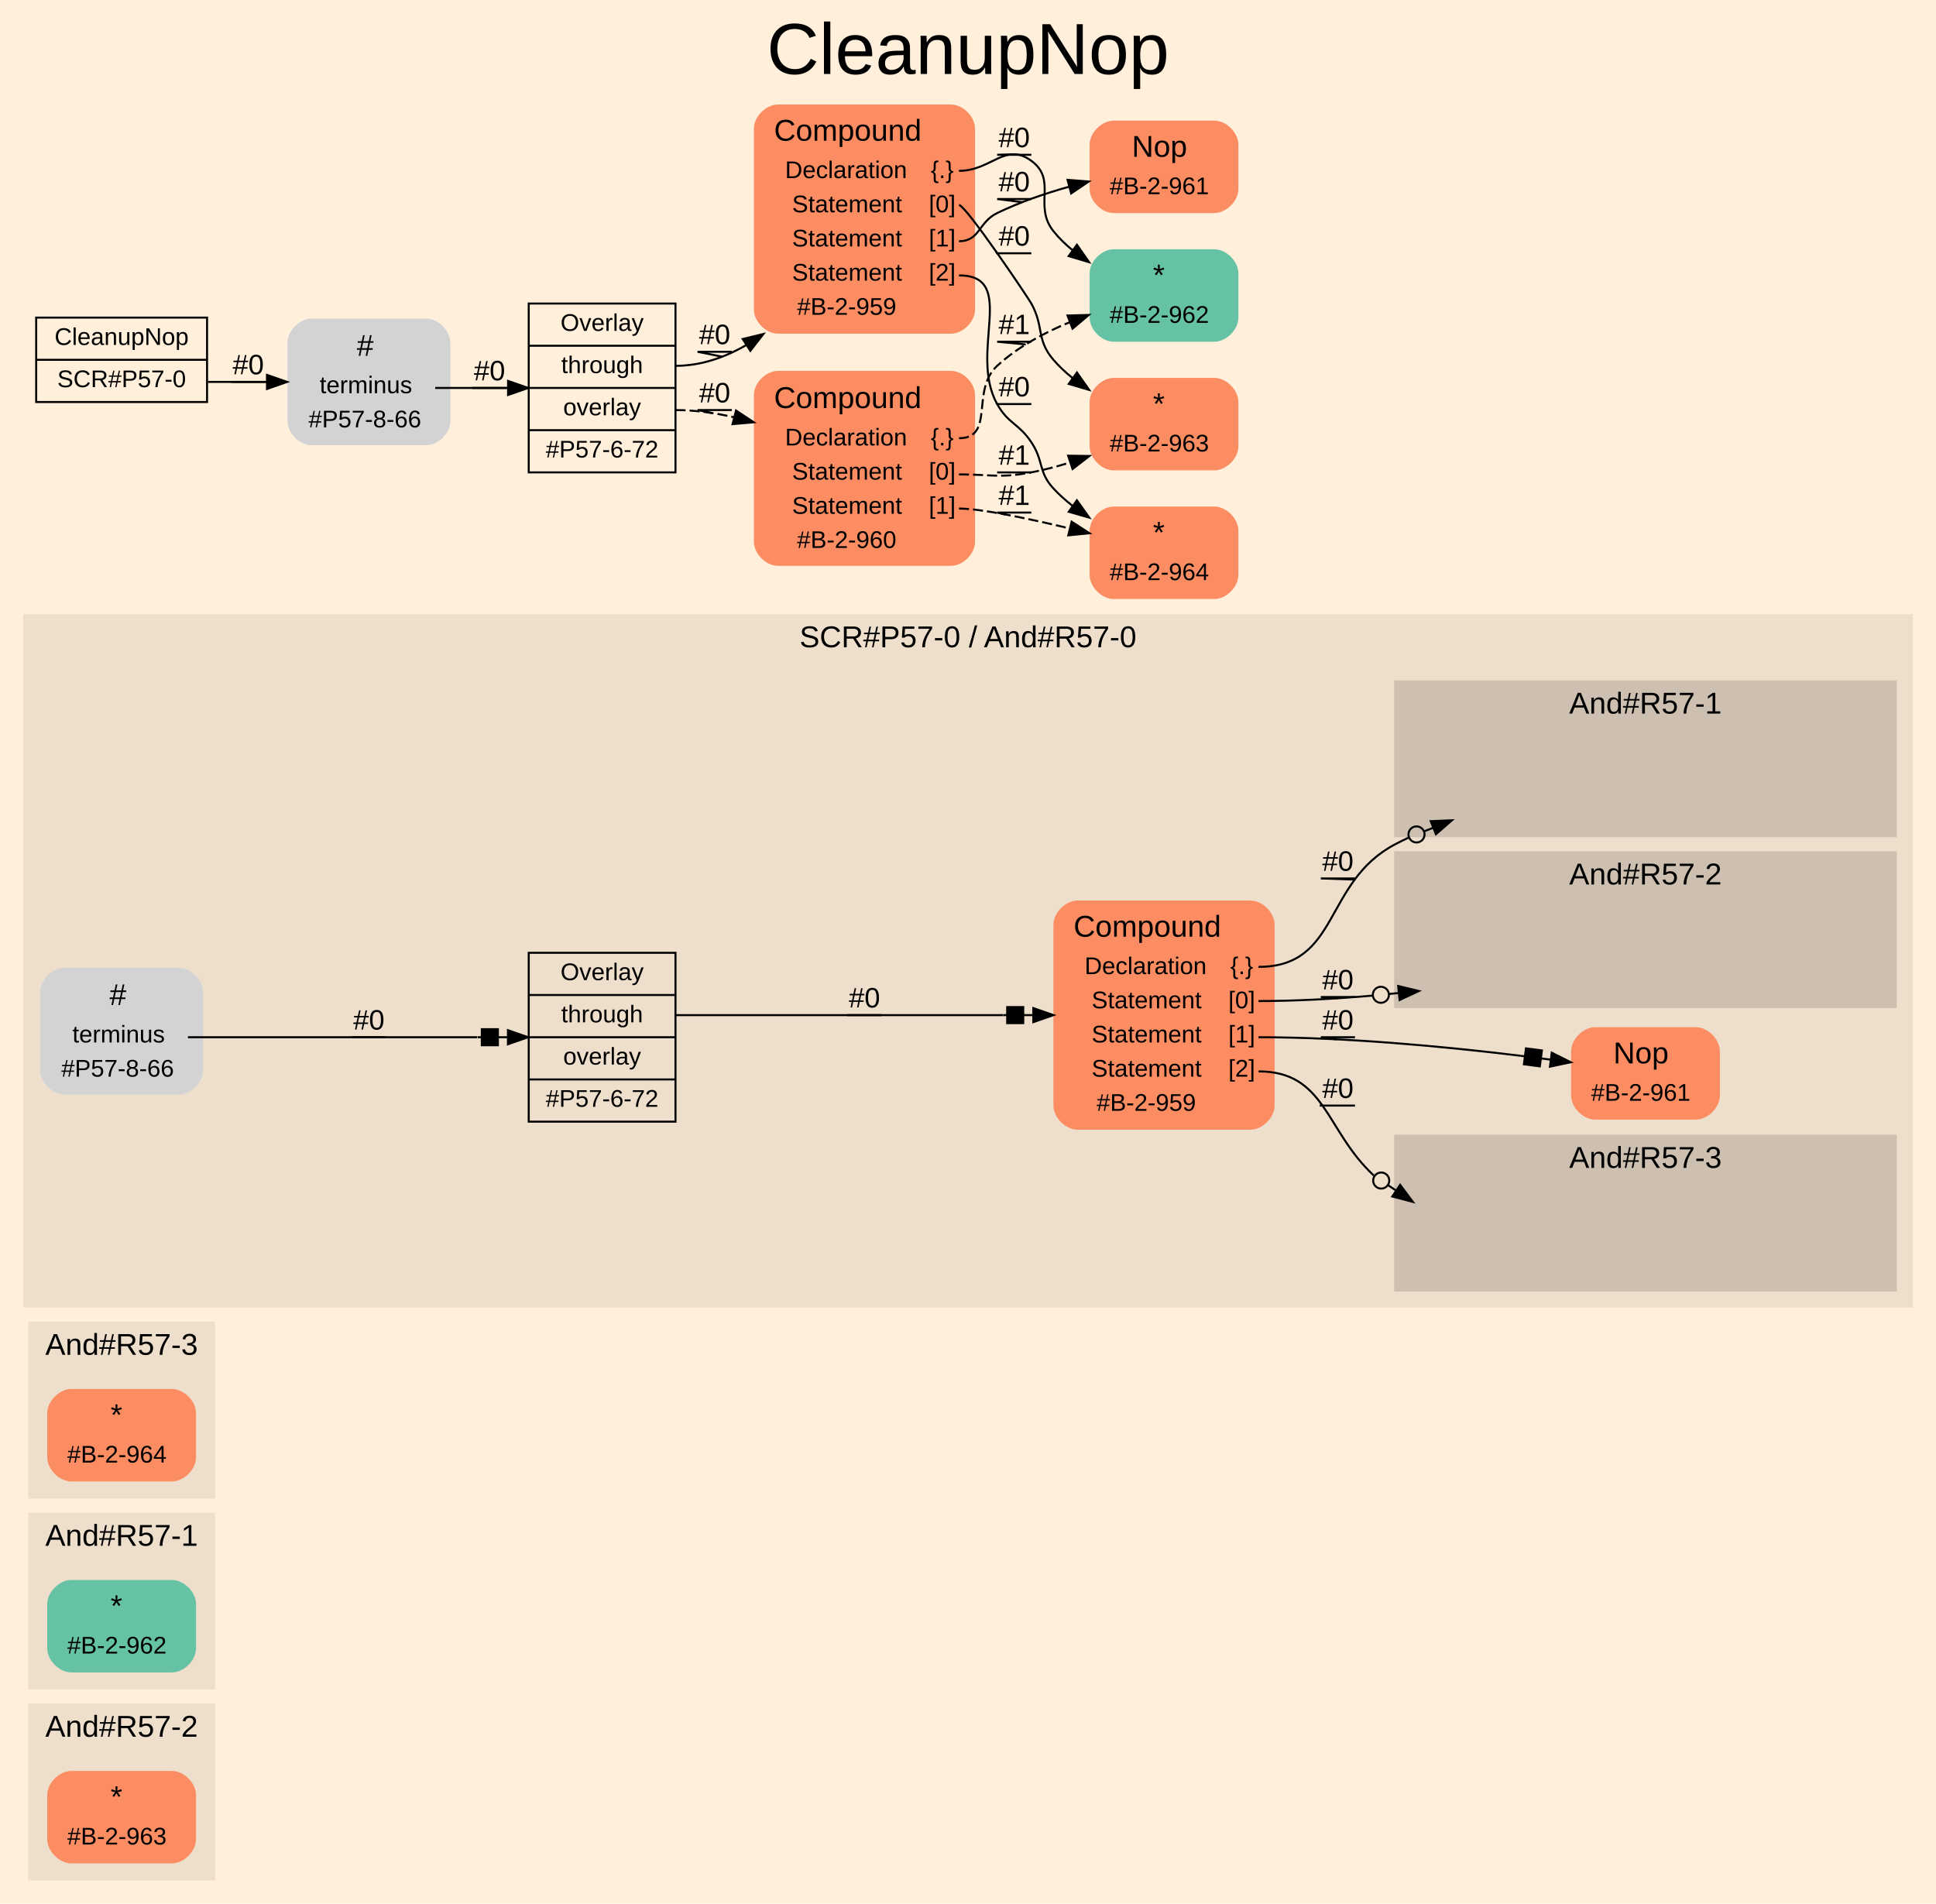
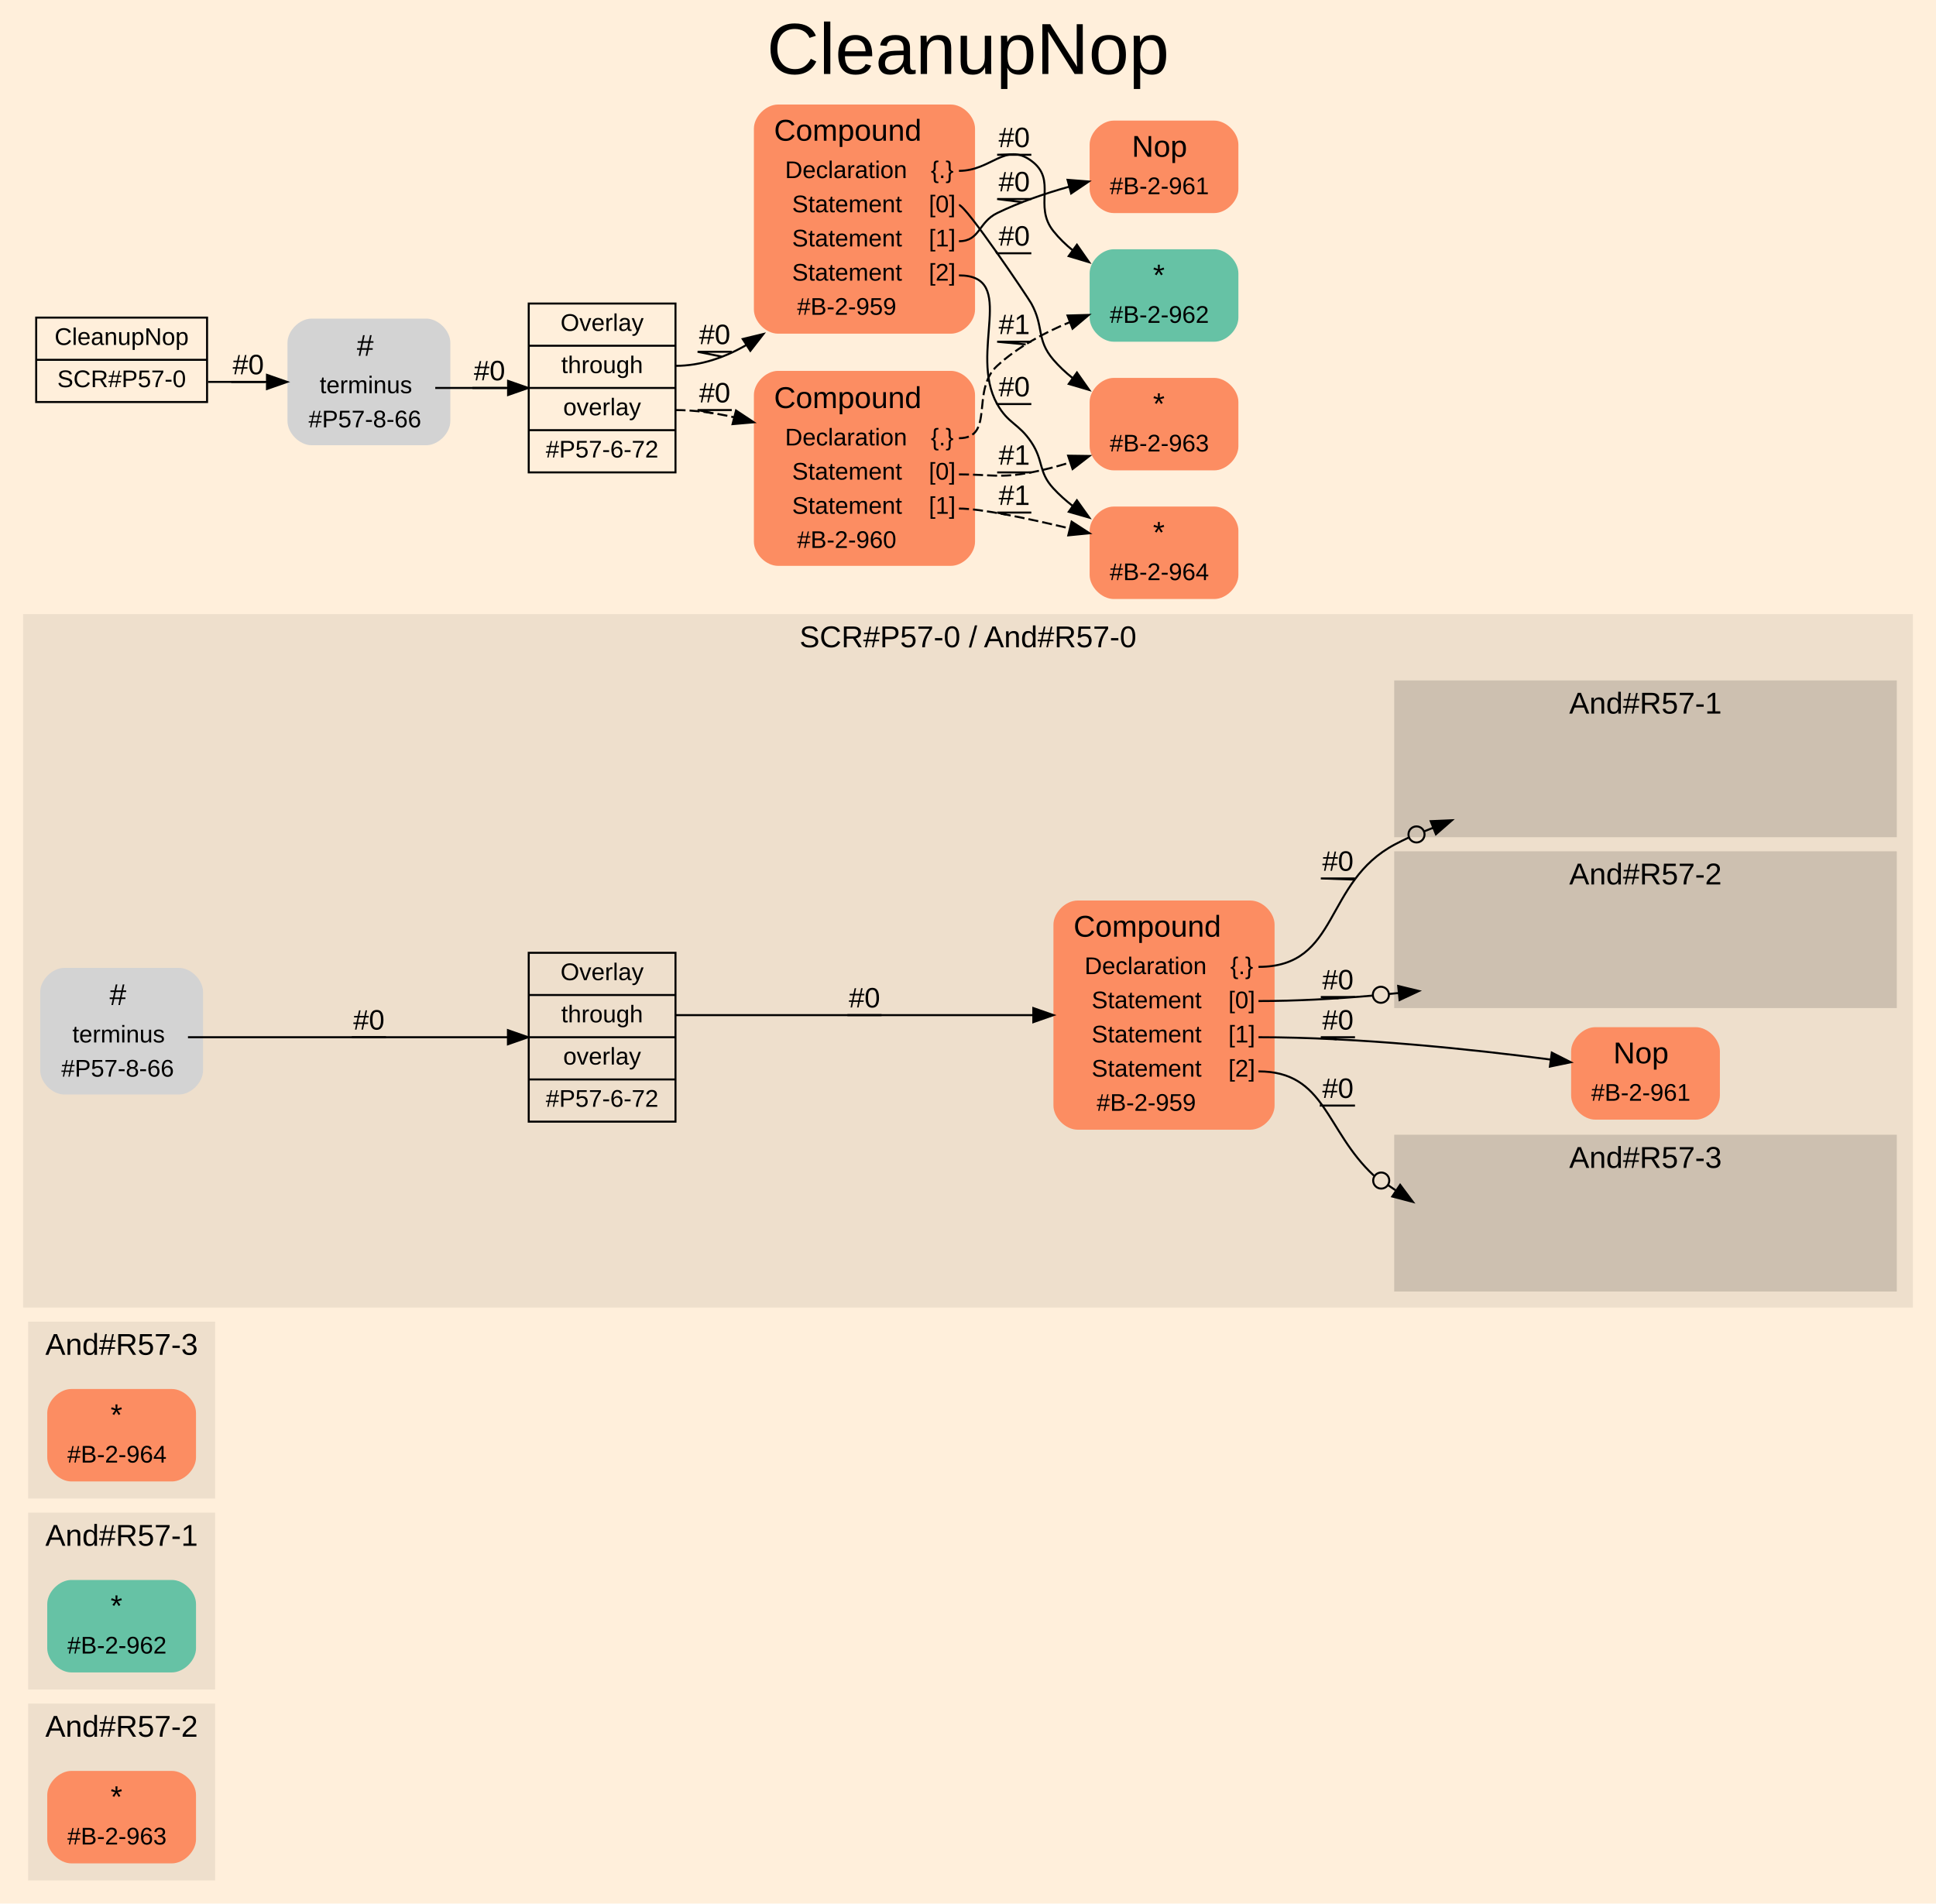
<svg xmlns="http://www.w3.org/2000/svg" width="963pt" height="947pt" viewBox="0.00 0.00 963.00 947.00">
  <g id="graph0" class="graph" transform="scale(1 1) rotate(0) translate(4 943)">
    <polygon fill="#ffefdb" stroke="transparent" points="-4,4 -4,-943 959,-943 959,4 -4,4" />
    <text text-anchor="middle" x="477.5" y="-906.2" font-family="Arial" font-size="36.00" fill="#000000">CleanupNop</text>
    <g id="clust1" class="cluster">
      <polygon fill="#eedfcc" stroke="#eedfcc" points="10.5,-8 10.5,-95 102.5,-95 102.5,-8 10.5,-8" />
      <text text-anchor="middle" x="56.5" y="-79" font-family="Arial" font-size="15.00" fill="#000000">And#R57-2</text>
    </g>
    <g id="clust2" class="cluster">
      <polygon fill="#eedfcc" stroke="#eedfcc" points="10.5,-103 10.5,-190 102.5,-190 102.5,-103 10.5,-103" />
      <text text-anchor="middle" x="56.5" y="-174" font-family="Arial" font-size="15.00" fill="#000000">And#R57-1</text>
    </g>
    <g id="clust3" class="cluster">
      <polygon fill="#eedfcc" stroke="#eedfcc" points="10.5,-198 10.5,-285 102.5,-285 102.5,-198 10.5,-198" />
      <text text-anchor="middle" x="56.5" y="-269" font-family="Arial" font-size="15.00" fill="#000000">And#R57-3</text>
    </g>
    <g id="clust4" class="cluster">
      <polygon fill="#eedfcc" stroke="#eedfcc" points="8,-293 8,-637 947,-637 947,-293 8,-293" />
      <text text-anchor="middle" x="477.5" y="-621" font-family="Arial" font-size="15.00" fill="#000000">SCR#P57-0 / And#R57-0</text>
    </g>
    <g id="clust5" class="cluster">
      <polygon fill="#cdc0b0" stroke="#cdc0b0" points="690,-527 690,-604 939,-604 939,-527 690,-527" />
      <text text-anchor="middle" x="814.5" y="-588" font-family="Arial" font-size="15.00" fill="#000000">And#R57-1</text>
    </g>
    <g id="clust6" class="cluster">
      <polygon fill="#cdc0b0" stroke="#cdc0b0" points="690,-442 690,-519 939,-519 939,-442 690,-442" />
      <text text-anchor="middle" x="814.5" y="-503" font-family="Arial" font-size="15.00" fill="#000000">And#R57-2</text>
    </g>
    <g id="clust7" class="cluster">
      <polygon fill="#cdc0b0" stroke="#cdc0b0" points="690,-301 690,-378 939,-378 939,-301 690,-301" />
      <text text-anchor="middle" x="814.5" y="-362" font-family="Arial" font-size="15.00" fill="#000000">And#R57-3</text>
    </g>
    <g id="node1" class="node">
      <path fill="#fc8d62" stroke="transparent" d="M81.5,-62C81.5,-62 31.5,-62 31.5,-62 25.5,-62 19.5,-56 19.5,-50 19.5,-50 19.5,-28 19.5,-28 19.5,-22 25.5,-16 31.5,-16 31.5,-16 81.5,-16 81.5,-16 87.5,-16 93.5,-22 93.5,-28 93.5,-28 93.5,-50 93.5,-50 93.5,-56 87.5,-62 81.5,-62" />
      <text text-anchor="start" x="51" y="-44" font-family="Arial" font-size="15.00" fill="#000000">*</text>
      <text text-anchor="start" x="29.5" y="-25.4" font-family="Arial" font-size="12.00" fill="#000000">#B-2-963</text>
    </g>
    <g id="node2" class="node">
      <path fill="#66c2a5" stroke="transparent" d="M81.5,-157C81.5,-157 31.5,-157 31.5,-157 25.5,-157 19.5,-151 19.5,-145 19.5,-145 19.5,-123 19.5,-123 19.5,-117 25.5,-111 31.5,-111 31.5,-111 81.5,-111 81.5,-111 87.5,-111 93.5,-117 93.5,-123 93.5,-123 93.5,-145 93.5,-145 93.5,-151 87.5,-157 81.5,-157" />
      <text text-anchor="start" x="51" y="-139" font-family="Arial" font-size="15.00" fill="#000000">*</text>
      <text text-anchor="start" x="29.5" y="-120.4" font-family="Arial" font-size="12.00" fill="#000000">#B-2-962</text>
    </g>
    <g id="node3" class="node">
      <path fill="#fc8d62" stroke="transparent" d="M81.5,-252C81.5,-252 31.5,-252 31.5,-252 25.5,-252 19.5,-246 19.5,-240 19.5,-240 19.5,-218 19.5,-218 19.5,-212 25.5,-206 31.5,-206 31.5,-206 81.5,-206 81.5,-206 87.5,-206 93.5,-212 93.5,-218 93.5,-218 93.5,-240 93.5,-240 93.5,-246 87.5,-252 81.5,-252" />
      <text text-anchor="start" x="51" y="-234" font-family="Arial" font-size="15.00" fill="#000000">*</text>
      <text text-anchor="start" x="29.5" y="-215.4" font-family="Arial" font-size="12.00" fill="#000000">#B-2-964</text>
    </g>
    <g id="node4" class="node">
+       <path fill="#d3d3d3" stroke="transparent" d="M85,-461.5C85,-461.5 28,-461.5 28,-461.5 22,-461.5 16,-455.5 16,-449.5 16,-449.5 16,-410.5 16,-410.5 16,-404.5 22,-398.5 28,-398.5 28,-398.5 85,-398.5 85,-398.5 91,-398.5 97,-404.5 97,-410.5 97,-410.5 97,-449.5 97,-449.5 97,-455.5 91,-461.5 85,-461.5" />
+       <text text-anchor="start" x="50.5" y="-443" font-family="Arial" font-size="15.00" fill="#000000">#</text>
+       <text text-anchor="start" x="32" y="-424.4" font-family="Arial" font-size="12.00" fill="#000000">terminus</text>
+       <text text-anchor="start" x="26.5" y="-407.4" font-family="Arial" font-size="12.00" fill="#000000">#P57-8-66</text>
+     </g>
+     <g id="node6" class="node">
+       <polygon fill="#eedfcc" stroke="#000000" points="259,-385 259,-469 332,-469 332,-385 259,-385" />
+       <text text-anchor="middle" x="295.5" y="-455.4" font-family="Arial" font-size="12.00" fill="#000000">Overlay</text>
+       <polyline fill="none" stroke="#000000" points="259,-448 332,-448 " />
+       <text text-anchor="middle" x="295.5" y="-434.4" font-family="Arial" font-size="12.00" fill="#000000">through</text>
+       <polyline fill="none" stroke="#000000" points="259,-427 332,-427 " />
+       <text text-anchor="middle" x="295.5" y="-413.4" font-family="Arial" font-size="12.00" fill="#000000">overlay</text>
+       <polyline fill="none" stroke="#000000" points="259,-406 332,-406 " />
+       <text text-anchor="middle" x="295.5" y="-392.4" font-family="Arial" font-size="12.00" fill="#000000">#P57-6-72</text>
+     </g>
+     <g id="edge1" class="edge">
+       <path fill="none" stroke="#000000" d="M89.5,-427C144.065,-427 206.76,-427 248.513,-427" />
+       <polygon fill="#000000" stroke="#000000" points="248.66,-430.5 258.66,-427 248.66,-423.5 248.66,-430.5" />
+       <text text-anchor="middle" x="179.5" y="-430.8" font-family="Arial" font-size="14.00" fill="#000000">#0</text>
+       <polyline fill="none" stroke="#000000" points="188,-427 171,-427 179.632,-427 " />
+     </g>
+     <g id="node5" class="node">
      <path fill="#fc8d62" stroke="transparent" d="M839.5,-432C839.5,-432 789.5,-432 789.5,-432 783.5,-432 777.5,-426 777.5,-420 777.5,-420 777.5,-398 777.5,-398 777.5,-392 783.5,-386 789.5,-386 789.5,-386 839.5,-386 839.5,-386 845.5,-386 851.5,-392 851.5,-398 851.5,-398 851.5,-420 851.5,-420 851.5,-426 845.5,-432 839.5,-432" />
      <text text-anchor="start" x="798.5" y="-414" font-family="Arial" font-size="15.00" fill="#000000">Nop</text>
      <text text-anchor="start" x="787.5" y="-395.4" font-family="Arial" font-size="12.00" fill="#000000">#B-2-961</text>
    </g>
-     <g id="node5" class="node">
+     <g id="node7" class="node">
      <path fill="#fc8d62" stroke="transparent" d="M618,-495C618,-495 532,-495 532,-495 526,-495 520,-489 520,-483 520,-483 520,-393 520,-393 520,-387 526,-381 532,-381 532,-381 618,-381 618,-381 624,-381 630,-387 630,-393 630,-393 630,-483 630,-483 630,-489 624,-495 618,-495" />
      <text text-anchor="start" x="530" y="-477" font-family="Arial" font-size="15.00" fill="#000000">Compound</text>
      <text text-anchor="start" x="535.5" y="-458.4" font-family="Arial" font-size="12.00" fill="#000000">Declaration</text>
      <text text-anchor="start" x="608" y="-458.4" font-family="Arial" font-size="12.00" fill="#000000">{.}</text>
      <text text-anchor="start" x="539" y="-441.4" font-family="Arial" font-size="12.00" fill="#000000">Statement</text>
      <text text-anchor="start" x="607" y="-441.4" font-family="Arial" font-size="12.00" fill="#000000">[0]</text>
      <text text-anchor="start" x="539" y="-424.4" font-family="Arial" font-size="12.00" fill="#000000">Statement</text>
      <text text-anchor="start" x="607" y="-424.4" font-family="Arial" font-size="12.00" fill="#000000">[1]</text>
      <text text-anchor="start" x="539" y="-407.4" font-family="Arial" font-size="12.00" fill="#000000">Statement</text>
      <text text-anchor="start" x="607" y="-407.4" font-family="Arial" font-size="12.00" fill="#000000">[2]</text>
      <text text-anchor="start" x="541.5" y="-390.4" font-family="Arial" font-size="12.00" fill="#000000">#B-2-959</text>
    </g>
-     <g id="edge3" class="edge">
-       <path fill="none" stroke="#000000" d="M622,-427C665.727,-427 714.8,-422.339 752.454,-417.76" />
-       <polygon fill="#000000" stroke="#000000" points="767.864,-419.299 777.333,-414.548 766.967,-412.357 767.864,-419.299" />
-       <polyline fill="none" stroke="#000000" points="767.416,-415.828 762.457,-416.469 " />
-       <polygon fill="#000000" stroke="#000000" points="761.944,-412.502 762.969,-420.436 755.035,-421.46 754.01,-413.526 761.944,-412.502" />
-       <polyline fill="none" stroke="#000000" points="754.523,-417.493 752.539,-417.75 " />
+     <g id="edge2" class="edge">
+       <path fill="none" stroke="#000000" d="M332,-438C392.261,-438 460.927,-438 509.858,-438" />
+       <polygon fill="#000000" stroke="#000000" points="509.99,-441.5 519.99,-438 509.99,-434.5 509.99,-441.5" />
+       <text text-anchor="middle" x="426" y="-441.8" font-family="Arial" font-size="14.00" fill="#000000">#0</text>
+       <polyline fill="none" stroke="#000000" points="434.5,-438 417.5,-438 425.9,-438 " />
+     </g>
+     <g id="edge5" class="edge">
+       <path fill="none" stroke="#000000" d="M622,-427C671.762,-427 728.447,-420.963 767.348,-415.882" />
+       <polygon fill="#000000" stroke="#000000" points="767.885,-419.341 777.333,-414.548 766.958,-412.403 767.885,-419.341" />
      <text text-anchor="middle" x="661.5" y="-430.8" font-family="Arial" font-size="14.00" fill="#000000">#0</text>
-       <polyline fill="none" stroke="#000000" points="670,-427 653,-427 660.855,-425.946 " />
+       <polyline fill="none" stroke="#000000" points="670,-427 653,-427 660.839,-425.947 " />
    </g>
    <g id="node8" class="node">
</g>
-     <g id="edge1" class="edge">
+     <g id="edge3" class="edge">
      <path fill="none" stroke="#000000" d="M622,-462C662.6,-462 654.059,-504.114 690,-523 692.214,-524.163 694.474,-525.283 696.772,-526.359" />
      <polygon fill="#000000" stroke="#000000" points="707.654,-534.478 718.238,-534.94 710.252,-527.978 707.654,-534.478" />
      <polyline fill="none" stroke="#000000" points="708.953,-531.228 704.31,-529.372 " />
      <ellipse fill="none" stroke="#000000" cx="700.596" cy="-527.888" rx="4" ry="4" />
      <text text-anchor="middle" x="661.5" y="-509.8" font-family="Arial" font-size="14.00" fill="#000000">#0</text>
      <polyline fill="none" stroke="#000000" points="670,-506 653,-506 669.865,-505.424 " />
    </g>
    <g id="node9" class="node">
</g>
-     <g id="edge2" class="edge">
+     <g id="edge4" class="edge">
      <path fill="none" stroke="#000000" d="M622,-445C640.425,-445 659.773,-446.052 678.805,-447.705" />
      <polygon fill="#000000" stroke="#000000" points="691.485,-452.484 701.782,-449.991 692.178,-445.518 691.485,-452.484" />
      <polyline fill="none" stroke="#000000" points="691.831,-449.001 686.856,-448.506 " />
      <ellipse fill="none" stroke="#000000" cx="682.875" cy="-448.11" rx="4" ry="4" />
      <text text-anchor="middle" x="661.5" y="-450.8" font-family="Arial" font-size="14.00" fill="#000000">#0</text>
      <polyline fill="none" stroke="#000000" points="670,-447 653,-447 661.803,-446.404 " />
    </g>
    <g id="node10" class="node">
</g>
-     <g id="edge4" class="edge">
+     <g id="edge6" class="edge">
      <path fill="none" stroke="#000000" d="M622,-410C655.464,-410 655.16,-380.633 679.383,-358.162" />
      <polygon fill="#000000" stroke="#000000" points="692.457,-353.569 698.793,-345.077 688.545,-347.765 692.457,-353.569" />
      <polyline fill="none" stroke="#000000" points="690.501,-350.667 686.355,-353.462 " />
      <ellipse fill="none" stroke="#000000" cx="683.038" cy="-355.698" rx="4" ry="4" />
      <text text-anchor="middle" x="661.5" y="-396.8" font-family="Arial" font-size="14.00" fill="#000000">#0</text>
      <polyline fill="none" stroke="#000000" points="670,-393 653,-393 653.145,-393.916 " />
-     </g>
-     <g id="node6" class="node">
-       <polygon fill="#eedfcc" stroke="#000000" points="259,-385 259,-469 332,-469 332,-385 259,-385" />
-       <text text-anchor="middle" x="295.5" y="-455.4" font-family="Arial" font-size="12.00" fill="#000000">Overlay</text>
-       <polyline fill="none" stroke="#000000" points="259,-448 332,-448 " />
-       <text text-anchor="middle" x="295.5" y="-434.4" font-family="Arial" font-size="12.00" fill="#000000">through</text>
-       <polyline fill="none" stroke="#000000" points="259,-427 332,-427 " />
-       <text text-anchor="middle" x="295.5" y="-413.4" font-family="Arial" font-size="12.00" fill="#000000">overlay</text>
-       <polyline fill="none" stroke="#000000" points="259,-406 332,-406 " />
-       <text text-anchor="middle" x="295.5" y="-392.4" font-family="Arial" font-size="12.00" fill="#000000">#P57-6-72</text>
-     </g>
-     <g id="edge5" class="edge">
-       <path fill="none" stroke="#000000" d="M332,-438C386.335,-438 447.505,-438 494.879,-438" />
-       <polygon fill="#000000" stroke="#000000" points="509.99,-441.5 519.99,-438 509.99,-434.5 509.99,-441.5" />
-       <polyline fill="none" stroke="#000000" points="509.99,-438 504.99,-438 " />
-       <polygon fill="#000000" stroke="#000000" points="504.99,-434 504.99,-442 496.99,-442 496.99,-434 504.99,-434" />
-       <polyline fill="none" stroke="#000000" points="496.99,-438 494.99,-438 " />
-       <text text-anchor="middle" x="426" y="-441.8" font-family="Arial" font-size="14.00" fill="#000000">#0</text>
-       <polyline fill="none" stroke="#000000" points="434.5,-438 417.5,-438 425.856,-438 " />
-     </g>
-     <g id="node7" class="node">
-       <path fill="#d3d3d3" stroke="transparent" d="M85,-461.5C85,-461.5 28,-461.5 28,-461.5 22,-461.5 16,-455.5 16,-449.5 16,-449.5 16,-410.5 16,-410.5 16,-404.5 22,-398.5 28,-398.5 28,-398.5 85,-398.5 85,-398.5 91,-398.5 97,-404.5 97,-410.5 97,-410.5 97,-449.5 97,-449.5 97,-455.5 91,-461.5 85,-461.5" />
-       <text text-anchor="start" x="50.5" y="-443" font-family="Arial" font-size="15.00" fill="#000000">#</text>
-       <text text-anchor="start" x="32" y="-424.4" font-family="Arial" font-size="12.00" fill="#000000">terminus</text>
-       <text text-anchor="start" x="26.5" y="-407.4" font-family="Arial" font-size="12.00" fill="#000000">#P57-8-66</text>
-     </g>
-     <g id="edge6" class="edge">
-       <path fill="none" stroke="#000000" d="M89.5,-427C137.822,-427 192.521,-427 233.404,-427" />
-       <polygon fill="#000000" stroke="#000000" points="248.66,-430.5 258.66,-427 248.66,-423.5 248.66,-430.5" />
-       <polyline fill="none" stroke="#000000" points="248.66,-427 243.66,-427 " />
-       <polygon fill="#000000" stroke="#000000" points="243.66,-423 243.66,-431 235.66,-431 235.66,-423 243.66,-423" />
-       <polyline fill="none" stroke="#000000" points="235.66,-427 233.66,-427 " />
-       <text text-anchor="middle" x="179.5" y="-430.8" font-family="Arial" font-size="14.00" fill="#000000">#0</text>
-       <polyline fill="none" stroke="#000000" points="188,-427 171,-427 179.804,-427 " />
    </g>
    <g id="node11" class="node">
      <polygon fill="#ffefdb" stroke="#000000" points="14,-743 14,-785 99,-785 99,-743 14,-743" />
      <text text-anchor="middle" x="56.5" y="-771.4" font-family="Arial" font-size="12.00" fill="#000000">CleanupNop</text>
      <polyline fill="none" stroke="#000000" points="14,-764 99,-764 " />
      <text text-anchor="middle" x="56.5" y="-750.4" font-family="Arial" font-size="12.00" fill="#000000">SCR#P57-0</text>
    </g>
    <g id="node12" class="node">
      <path fill="#d3d3d3" stroke="transparent" d="M208,-784.5C208,-784.5 151,-784.5 151,-784.5 145,-784.5 139,-778.5 139,-772.5 139,-772.5 139,-733.5 139,-733.5 139,-727.5 145,-721.5 151,-721.5 151,-721.5 208,-721.5 208,-721.5 214,-721.5 220,-727.5 220,-733.5 220,-733.5 220,-772.5 220,-772.5 220,-778.5 214,-784.5 208,-784.5" />
      <text text-anchor="start" x="173.5" y="-766" font-family="Arial" font-size="15.00" fill="#000000">#</text>
      <text text-anchor="start" x="155" y="-747.4" font-family="Arial" font-size="12.00" fill="#000000">terminus</text>
      <text text-anchor="start" x="149.5" y="-730.4" font-family="Arial" font-size="12.00" fill="#000000">#P57-8-66</text>
    </g>
    <g id="edge7" class="edge">
      <path fill="none" stroke="#000000" d="M99.5,-753C108.884,-753 118.886,-753 128.528,-753" />
      <polygon fill="#000000" stroke="#000000" points="128.802,-756.5 138.802,-753 128.802,-749.5 128.802,-756.5" />
      <text text-anchor="middle" x="119.5" y="-756.8" font-family="Arial" font-size="14.00" fill="#000000">#0</text>
      <polyline fill="none" stroke="#000000" points="128,-753 111,-753 119.413,-753 " />
    </g>
    <g id="node13" class="node">
      <polygon fill="#ffefdb" stroke="#000000" points="259,-708 259,-792 332,-792 332,-708 259,-708" />
      <text text-anchor="middle" x="295.5" y="-778.4" font-family="Arial" font-size="12.00" fill="#000000">Overlay</text>
      <polyline fill="none" stroke="#000000" points="259,-771 332,-771 " />
      <text text-anchor="middle" x="295.5" y="-757.4" font-family="Arial" font-size="12.00" fill="#000000">through</text>
      <polyline fill="none" stroke="#000000" points="259,-750 332,-750 " />
      <text text-anchor="middle" x="295.5" y="-736.4" font-family="Arial" font-size="12.00" fill="#000000">overlay</text>
      <polyline fill="none" stroke="#000000" points="259,-729 332,-729 " />
      <text text-anchor="middle" x="295.5" y="-715.4" font-family="Arial" font-size="12.00" fill="#000000">#P57-6-72</text>
    </g>
    <g id="edge8" class="edge">
      <path fill="none" stroke="#000000" d="M212.5,-750C224.202,-750 236.833,-750 248.625,-750" />
      <polygon fill="#000000" stroke="#000000" points="248.727,-753.5 258.727,-750 248.727,-746.5 248.727,-753.5" />
      <text text-anchor="middle" x="239.5" y="-753.8" font-family="Arial" font-size="14.00" fill="#000000">#0</text>
      <polyline fill="none" stroke="#000000" points="248,-750 231,-750 239.083,-750 " />
    </g>
    <g id="node14" class="node">
      <path fill="#fc8d62" stroke="transparent" d="M469,-891C469,-891 383,-891 383,-891 377,-891 371,-885 371,-879 371,-879 371,-789 371,-789 371,-783 377,-777 383,-777 383,-777 469,-777 469,-777 475,-777 481,-783 481,-789 481,-789 481,-879 481,-879 481,-885 475,-891 469,-891" />
      <text text-anchor="start" x="381" y="-873" font-family="Arial" font-size="15.00" fill="#000000">Compound</text>
      <text text-anchor="start" x="386.5" y="-854.4" font-family="Arial" font-size="12.00" fill="#000000">Declaration</text>
      <text text-anchor="start" x="459" y="-854.4" font-family="Arial" font-size="12.00" fill="#000000">{.}</text>
      <text text-anchor="start" x="390" y="-837.4" font-family="Arial" font-size="12.00" fill="#000000">Statement</text>
      <text text-anchor="start" x="458" y="-837.4" font-family="Arial" font-size="12.00" fill="#000000">[0]</text>
      <text text-anchor="start" x="390" y="-820.4" font-family="Arial" font-size="12.00" fill="#000000">Statement</text>
      <text text-anchor="start" x="458" y="-820.4" font-family="Arial" font-size="12.00" fill="#000000">[1]</text>
      <text text-anchor="start" x="390" y="-803.4" font-family="Arial" font-size="12.00" fill="#000000">Statement</text>
      <text text-anchor="start" x="458" y="-803.4" font-family="Arial" font-size="12.00" fill="#000000">[2]</text>
      <text text-anchor="start" x="392.5" y="-786.4" font-family="Arial" font-size="12.00" fill="#000000">#B-2-959</text>
    </g>
    <g id="edge9" class="edge">
      <path fill="none" stroke="#000000" d="M332,-761C344.554,-761 356.444,-765.112 367.278,-771.384" />
      <polygon fill="#000000" stroke="#000000" points="365.432,-774.359 375.733,-776.84 369.228,-768.477 365.432,-774.359" />
      <text text-anchor="middle" x="351.5" y="-771.8" font-family="Arial" font-size="14.00" fill="#000000">#0</text>
      <polyline fill="none" stroke="#000000" points="360,-768 343,-768 355.207,-765.549 " />
    </g>
    <g id="node19" class="node">
      <path fill="#fc8d62" stroke="transparent" d="M469,-758.5C469,-758.5 383,-758.5 383,-758.5 377,-758.5 371,-752.5 371,-746.5 371,-746.5 371,-673.5 371,-673.5 371,-667.5 377,-661.5 383,-661.5 383,-661.5 469,-661.5 469,-661.5 475,-661.5 481,-667.5 481,-673.5 481,-673.5 481,-746.5 481,-746.5 481,-752.5 475,-758.5 469,-758.5" />
      <text text-anchor="start" x="381" y="-740" font-family="Arial" font-size="15.00" fill="#000000">Compound</text>
      <text text-anchor="start" x="386.5" y="-721.4" font-family="Arial" font-size="12.00" fill="#000000">Declaration</text>
      <text text-anchor="start" x="459" y="-721.4" font-family="Arial" font-size="12.00" fill="#000000">{.}</text>
      <text text-anchor="start" x="390" y="-704.4" font-family="Arial" font-size="12.00" fill="#000000">Statement</text>
      <text text-anchor="start" x="458" y="-704.4" font-family="Arial" font-size="12.00" fill="#000000">[0]</text>
      <text text-anchor="start" x="390" y="-687.4" font-family="Arial" font-size="12.00" fill="#000000">Statement</text>
      <text text-anchor="start" x="458" y="-687.4" font-family="Arial" font-size="12.00" fill="#000000">[1]</text>
      <text text-anchor="start" x="392.5" y="-670.4" font-family="Arial" font-size="12.00" fill="#000000">#B-2-960</text>
    </g>
    <g id="edge10" class="edge">
      <path fill="none" stroke="#000000" stroke-dasharray="5,2" d="M332,-739C341.57,-739 351.454,-737.611 361.056,-735.44" />
      <polygon fill="#000000" stroke="#000000" points="362.111,-738.783 370.936,-732.921 360.381,-732 362.111,-738.783" />
      <text text-anchor="middle" x="351.5" y="-742.8" font-family="Arial" font-size="14.00" fill="#000000">#0</text>
      <polyline fill="none" stroke="#000000" points="360,-739 343,-739 350.166,-737.52 " />
    </g>
    <g id="node15" class="node">
      <path fill="#66c2a5" stroke="transparent" d="M600,-819C600,-819 550,-819 550,-819 544,-819 538,-813 538,-807 538,-807 538,-785 538,-785 538,-779 544,-773 550,-773 550,-773 600,-773 600,-773 606,-773 612,-779 612,-785 612,-785 612,-807 612,-807 612,-813 606,-819 600,-819" />
      <text text-anchor="start" x="569.5" y="-801" font-family="Arial" font-size="15.00" fill="#000000">*</text>
      <text text-anchor="start" x="548" y="-782.4" font-family="Arial" font-size="12.00" fill="#000000">#B-2-962</text>
    </g>
    <g id="edge11" class="edge">
      <path fill="none" stroke="#000000" d="M473,-858C489.154,-858 495.977,-872.558 509,-863 522.145,-853.352 509.821,-840.738 520,-828 522.791,-824.507 526.074,-821.319 529.623,-818.427" />
      <polygon fill="#000000" stroke="#000000" points="531.68,-821.259 537.733,-812.563 527.578,-815.587 531.68,-821.259" />
      <text text-anchor="middle" x="500.5" y="-869.8" font-family="Arial" font-size="14.00" fill="#000000">#0</text>
      <polyline fill="none" stroke="#000000" points="509,-866 492,-866 499.898,-866.246 " />
    </g>
    <g id="node16" class="node">
      <path fill="#fc8d62" stroke="transparent" d="M600,-755C600,-755 550,-755 550,-755 544,-755 538,-749 538,-743 538,-743 538,-721 538,-721 538,-715 544,-709 550,-709 550,-709 600,-709 600,-709 606,-709 612,-715 612,-721 612,-721 612,-743 612,-743 612,-749 606,-755 600,-755" />
      <text text-anchor="start" x="569.5" y="-737" font-family="Arial" font-size="15.00" fill="#000000">*</text>
      <text text-anchor="start" x="548" y="-718.4" font-family="Arial" font-size="12.00" fill="#000000">#B-2-963</text>
    </g>
    <g id="edge12" class="edge">
      <path fill="none" stroke="#000000" d="M473,-841C476.378,-841 507.369,-794.958 509,-792 515.457,-780.292 511.294,-774.147 520,-764 522.792,-760.746 526.001,-757.743 529.438,-754.99" />
      <polygon fill="#000000" stroke="#000000" points="531.685,-757.686 537.778,-749.018 527.61,-751.994 531.685,-757.686" />
      <text text-anchor="middle" x="500.5" y="-820.8" font-family="Arial" font-size="14.00" fill="#000000">#0</text>
      <polyline fill="none" stroke="#000000" points="509,-817 492,-817 491.262,-818.166 " />
    </g>
    <g id="node17" class="node">
      <path fill="#fc8d62" stroke="transparent" d="M600,-883C600,-883 550,-883 550,-883 544,-883 538,-877 538,-871 538,-871 538,-849 538,-849 538,-843 544,-837 550,-837 550,-837 600,-837 600,-837 606,-837 612,-843 612,-849 612,-849 612,-871 612,-871 612,-877 606,-883 600,-883" />
      <text text-anchor="start" x="559" y="-865" font-family="Arial" font-size="15.00" fill="#000000">Nop</text>
      <text text-anchor="start" x="548" y="-846.4" font-family="Arial" font-size="12.00" fill="#000000">#B-2-961</text>
    </g>
    <g id="edge13" class="edge">
      <path fill="none" stroke="#000000" d="M473,-823C483.489,-823 482.567,-832.412 492,-837 503.136,-842.416 515.752,-846.735 527.726,-850.099" />
      <polygon fill="#000000" stroke="#000000" points="527.024,-853.534 537.587,-852.704 528.812,-846.766 527.024,-853.534" />
      <text text-anchor="middle" x="500.5" y="-847.8" font-family="Arial" font-size="14.00" fill="#000000">#0</text>
      <polyline fill="none" stroke="#000000" points="509,-844 492,-844 504.481,-842.421 " />
    </g>
    <g id="node18" class="node">
      <path fill="#fc8d62" stroke="transparent" d="M600,-691C600,-691 550,-691 550,-691 544,-691 538,-685 538,-679 538,-679 538,-657 538,-657 538,-651 544,-645 550,-645 550,-645 600,-645 600,-645 606,-645 612,-651 612,-657 612,-657 612,-679 612,-679 612,-685 606,-691 600,-691" />
      <text text-anchor="start" x="569.5" y="-673" font-family="Arial" font-size="15.00" fill="#000000">*</text>
      <text text-anchor="start" x="548" y="-654.4" font-family="Arial" font-size="12.00" fill="#000000">#B-2-964</text>
    </g>
    <g id="edge14" class="edge">
      <path fill="none" stroke="#000000" d="M473,-806C502.671,-806 477.535,-767.907 492,-742 497.524,-732.107 502.715,-732.428 509,-723 515.285,-713.572 512.318,-708.33 520,-700 522.865,-696.894 526.101,-694.001 529.534,-691.328" />
      <polygon fill="#000000" stroke="#000000" points="531.66,-694.112 537.82,-685.492 527.629,-688.389 531.66,-694.112" />
      <text text-anchor="middle" x="500.5" y="-745.8" font-family="Arial" font-size="14.00" fill="#000000">#0</text>
      <polyline fill="none" stroke="#000000" points="509,-742 492,-742 492.032,-741.942 " />
    </g>
    <g id="edge15" class="edge">
      <path fill="none" stroke="#000000" stroke-dasharray="5,2" d="M473,-725C491.092,-725 478.666,-748.773 492,-761 502.195,-770.349 515.254,-777.416 527.981,-782.661" />
      <polygon fill="#000000" stroke="#000000" points="527.004,-786.035 537.595,-786.326 529.497,-779.494 527.004,-786.035" />
      <text text-anchor="middle" x="500.5" y="-776.8" font-family="Arial" font-size="14.00" fill="#000000">#1</text>
      <polyline fill="none" stroke="#000000" points="509,-773 492,-773 506.192,-771.648 " />
    </g>
    <g id="edge16" class="edge">
      <path fill="none" stroke="#000000" stroke-dasharray="5,2" d="M473,-707C489.006,-707 493.277,-705.004 509,-708 515.288,-709.198 521.773,-710.914 528.109,-712.885" />
      <polygon fill="#000000" stroke="#000000" points="527.3,-716.305 537.894,-716.155 529.519,-709.666 527.3,-716.305" />
      <text text-anchor="middle" x="500.5" y="-711.8" font-family="Arial" font-size="14.00" fill="#000000">#1</text>
      <polyline fill="none" stroke="#000000" points="509,-708 492,-708 509.018,-708.004 " />
    </g>
    <g id="edge17" class="edge">
      <path fill="none" stroke="#000000" stroke-dasharray="5,2" d="M473,-690C483.791,-690 506.628,-685.236 527.962,-680.141" />
      <polygon fill="#000000" stroke="#000000" points="529.044,-683.48 537.932,-677.714 527.387,-676.679 529.044,-683.48" />
      <text text-anchor="middle" x="500.5" y="-691.8" font-family="Arial" font-size="14.00" fill="#000000">#1</text>
      <polyline fill="none" stroke="#000000" points="509,-688 492,-688 496.47,-686.992 " />
    </g>
  </g>
</svg>
